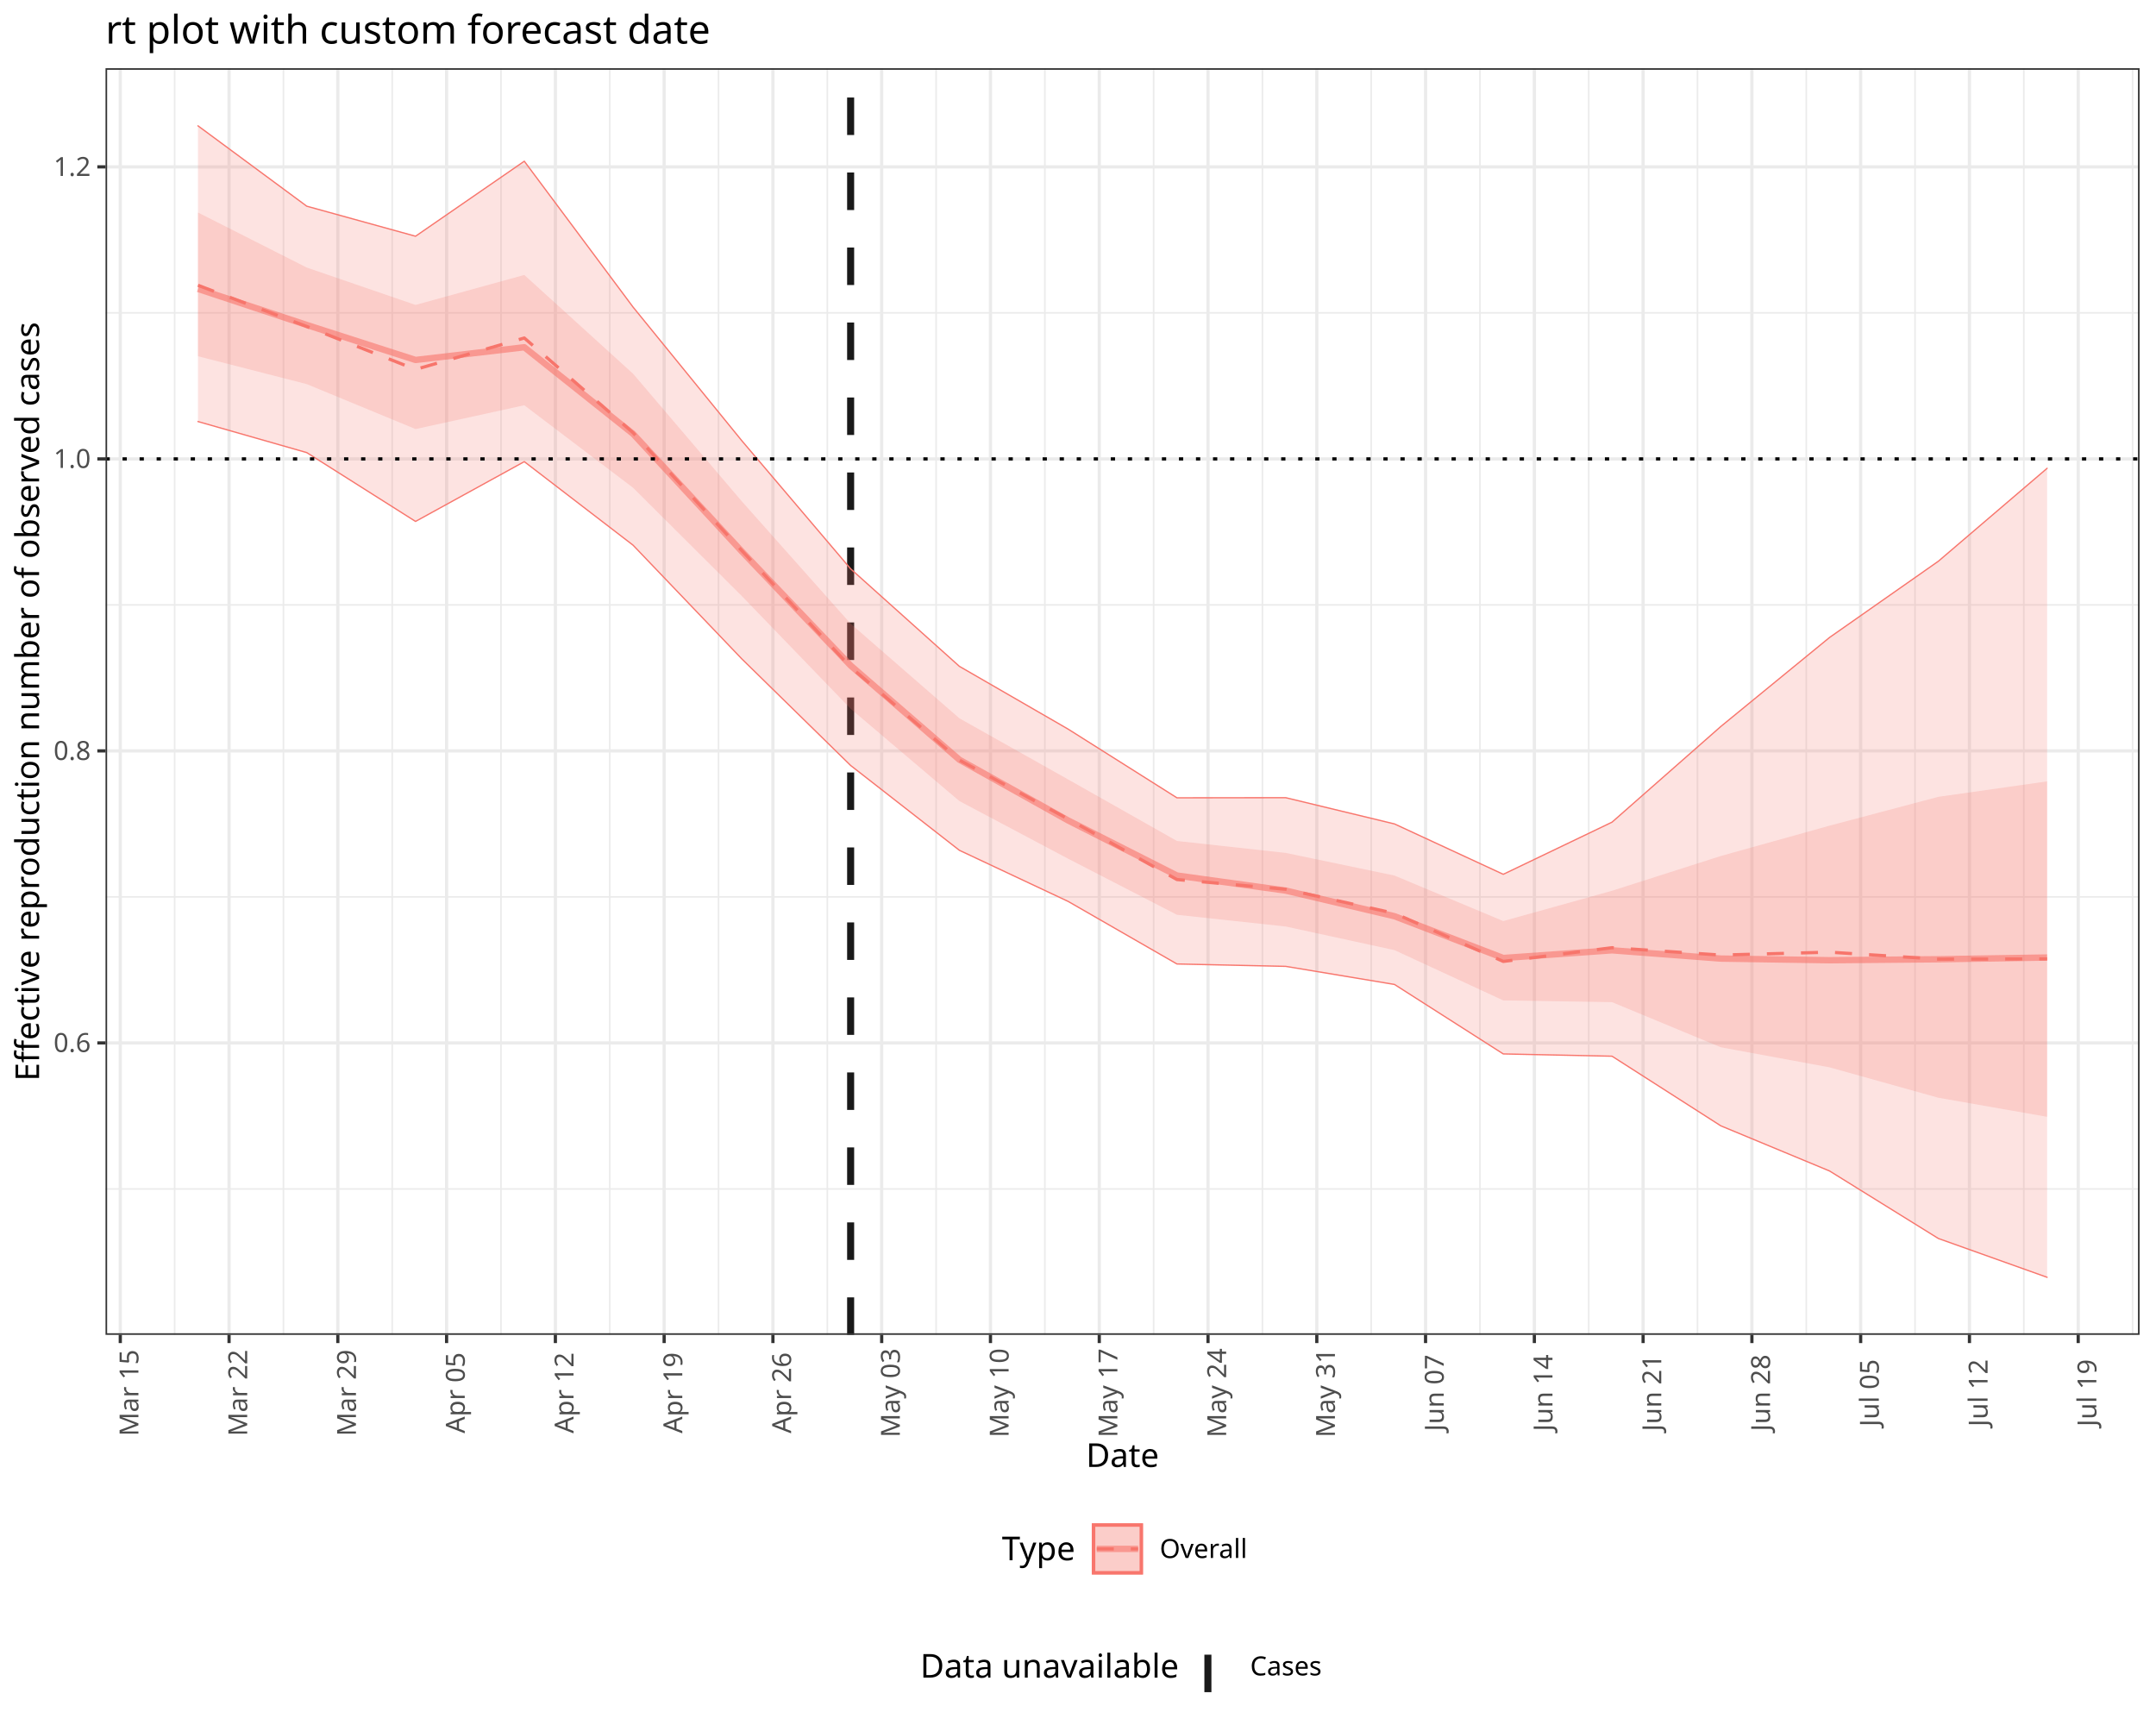
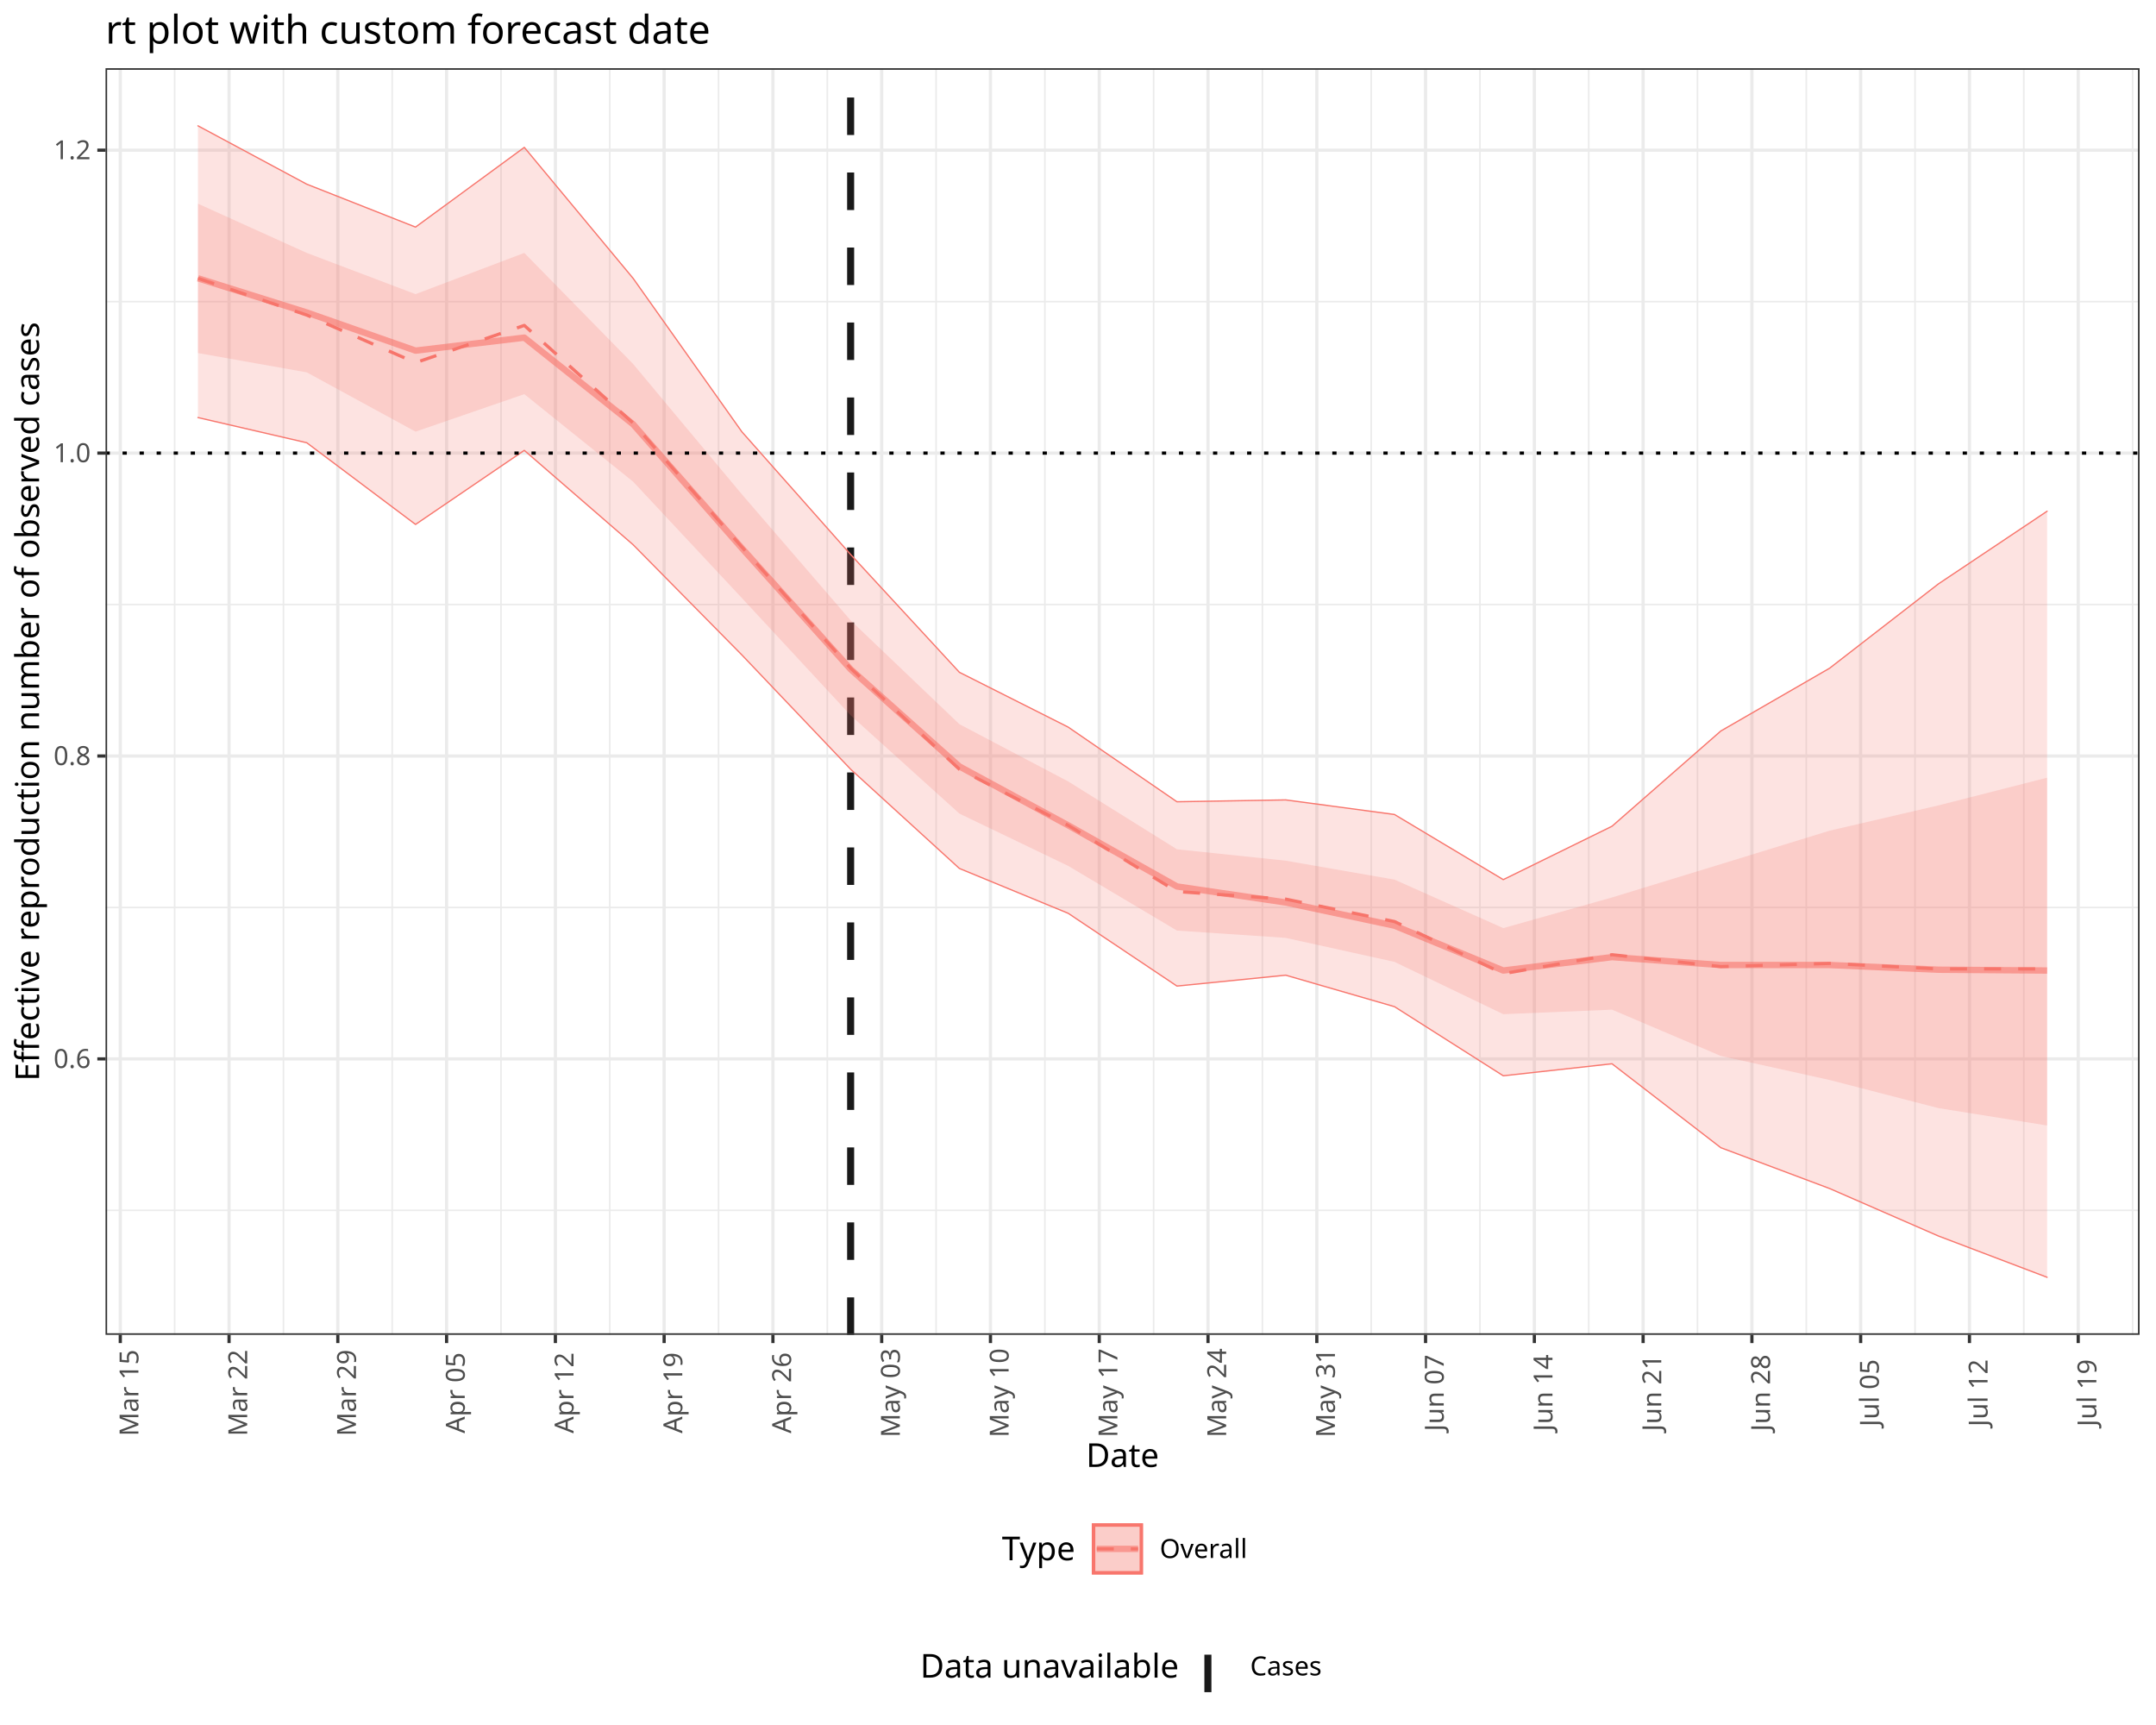
<svg xmlns="http://www.w3.org/2000/svg" class="svglite" data-engine-version="2.0" width="720.00pt" height="576.00pt" viewBox="0 0 720.00 576.00">
  <defs>
    <style type="text/css">
    .svglite line, .svglite polyline, .svglite polygon, .svglite path, .svglite rect, .svglite circle {
      fill: none;
      stroke: #000000;
      stroke-linecap: round;
      stroke-linejoin: round;
      stroke-miterlimit: 10.00;
    }
  </style>
  </defs>
  <rect width="100%" height="100%" style="stroke: none; fill: #FFFFFF;" />
  <defs>
    <clipPath id="cpMC4wMHw3MjAuMDB8MC4wMHw1NzYuMDA=">
      <rect x="0.00" y="0.00" width="720.00" height="576.00" />
    </clipPath>
  </defs>
  <g clip-path="url(#cpMC4wMHw3MjAuMDB8MC4wMHw1NzYuMDA=)">
    <rect x="0.00" y="0.00" width="720.00" height="576.00" style="stroke-width: 1.07; stroke: #FFFFFF; fill: #FFFFFF;" />
  </g>
  <defs>
    <clipPath id="cpMzUuMjR8NzE0LjUyfDIyLjc4fDQ0NS43Mw==">
      <rect x="35.24" y="22.78" width="679.28" height="422.95" />
    </clipPath>
  </defs>
  <g clip-path="url(#cpMzUuMjR8NzE0LjUyfDIyLjc4fDQ0NS43Mw==)">
    <rect x="35.24" y="22.78" width="679.28" height="422.95" style="stroke-width: 1.07; stroke: none; fill: #FFFFFF;" />
-     <polyline points="35.24,397.00 714.52,397.00 " style="stroke-width: 0.53; stroke: #EBEBEB; stroke-linecap: butt;" />
-     <polyline points="35.24,299.49 714.52,299.49 " style="stroke-width: 0.53; stroke: #EBEBEB; stroke-linecap: butt;" />
-     <polyline points="35.24,201.98 714.52,201.98 " style="stroke-width: 0.53; stroke: #EBEBEB; stroke-linecap: butt;" />
-     <polyline points="35.24,104.47 714.52,104.47 " style="stroke-width: 0.53; stroke: #EBEBEB; stroke-linecap: butt;" />
+     <polyline points="35.24,404.15 714.52,404.15 " style="stroke-width: 0.53; stroke: #EBEBEB; stroke-linecap: butt;" />
+     <polyline points="35.24,303.01 714.52,303.01 " style="stroke-width: 0.53; stroke: #EBEBEB; stroke-linecap: butt;" />
+     <polyline points="35.24,201.86 714.52,201.86 " style="stroke-width: 0.53; stroke: #EBEBEB; stroke-linecap: butt;" />
+     <polyline points="35.24,100.72 714.52,100.72 " style="stroke-width: 0.53; stroke: #EBEBEB; stroke-linecap: butt;" />
    <polyline points="58.33,445.73 58.33,22.78 " style="stroke-width: 0.53; stroke: #EBEBEB; stroke-linecap: butt;" />
    <polyline points="94.66,445.73 94.66,22.78 " style="stroke-width: 0.53; stroke: #EBEBEB; stroke-linecap: butt;" />
    <polyline points="130.98,445.73 130.98,22.78 " style="stroke-width: 0.53; stroke: #EBEBEB; stroke-linecap: butt;" />
    <polyline points="167.31,445.73 167.31,22.78 " style="stroke-width: 0.53; stroke: #EBEBEB; stroke-linecap: butt;" />
    <polyline points="203.63,445.73 203.63,22.78 " style="stroke-width: 0.53; stroke: #EBEBEB; stroke-linecap: butt;" />
    <polyline points="239.96,445.73 239.96,22.78 " style="stroke-width: 0.53; stroke: #EBEBEB; stroke-linecap: butt;" />
    <polyline points="276.28,445.73 276.28,22.78 " style="stroke-width: 0.53; stroke: #EBEBEB; stroke-linecap: butt;" />
    <polyline points="312.61,445.73 312.61,22.78 " style="stroke-width: 0.53; stroke: #EBEBEB; stroke-linecap: butt;" />
    <polyline points="348.93,445.73 348.93,22.78 " style="stroke-width: 0.53; stroke: #EBEBEB; stroke-linecap: butt;" />
    <polyline points="385.26,445.73 385.26,22.78 " style="stroke-width: 0.53; stroke: #EBEBEB; stroke-linecap: butt;" />
    <polyline points="421.58,445.73 421.58,22.78 " style="stroke-width: 0.53; stroke: #EBEBEB; stroke-linecap: butt;" />
    <polyline points="457.91,445.73 457.91,22.78 " style="stroke-width: 0.53; stroke: #EBEBEB; stroke-linecap: butt;" />
    <polyline points="494.23,445.73 494.23,22.78 " style="stroke-width: 0.53; stroke: #EBEBEB; stroke-linecap: butt;" />
    <polyline points="530.56,445.73 530.56,22.78 " style="stroke-width: 0.53; stroke: #EBEBEB; stroke-linecap: butt;" />
    <polyline points="566.88,445.73 566.88,22.78 " style="stroke-width: 0.53; stroke: #EBEBEB; stroke-linecap: butt;" />
    <polyline points="603.21,445.73 603.21,22.78 " style="stroke-width: 0.53; stroke: #EBEBEB; stroke-linecap: butt;" />
    <polyline points="639.53,445.73 639.53,22.78 " style="stroke-width: 0.53; stroke: #EBEBEB; stroke-linecap: butt;" />
    <polyline points="675.86,445.73 675.86,22.78 " style="stroke-width: 0.53; stroke: #EBEBEB; stroke-linecap: butt;" />
    <polyline points="712.19,445.73 712.19,22.78 " style="stroke-width: 0.53; stroke: #EBEBEB; stroke-linecap: butt;" />
-     <polyline points="35.24,348.24 714.52,348.24 " style="stroke-width: 1.07; stroke: #EBEBEB; stroke-linecap: butt;" />
-     <polyline points="35.24,250.74 714.52,250.74 " style="stroke-width: 1.07; stroke: #EBEBEB; stroke-linecap: butt;" />
-     <polyline points="35.24,153.23 714.52,153.23 " style="stroke-width: 1.07; stroke: #EBEBEB; stroke-linecap: butt;" />
-     <polyline points="35.24,55.72 714.52,55.72 " style="stroke-width: 1.07; stroke: #EBEBEB; stroke-linecap: butt;" />
+     <polyline points="35.24,353.58 714.52,353.58 " style="stroke-width: 1.07; stroke: #EBEBEB; stroke-linecap: butt;" />
+     <polyline points="35.24,252.44 714.52,252.44 " style="stroke-width: 1.07; stroke: #EBEBEB; stroke-linecap: butt;" />
+     <polyline points="35.24,151.29 714.52,151.29 " style="stroke-width: 1.07; stroke: #EBEBEB; stroke-linecap: butt;" />
+     <polyline points="35.24,50.15 714.52,50.15 " style="stroke-width: 1.07; stroke: #EBEBEB; stroke-linecap: butt;" />
    <polyline points="40.17,445.73 40.17,22.78 " style="stroke-width: 1.07; stroke: #EBEBEB; stroke-linecap: butt;" />
    <polyline points="76.49,445.73 76.49,22.78 " style="stroke-width: 1.07; stroke: #EBEBEB; stroke-linecap: butt;" />
    <polyline points="112.82,445.73 112.82,22.78 " style="stroke-width: 1.07; stroke: #EBEBEB; stroke-linecap: butt;" />
    <polyline points="149.14,445.73 149.14,22.78 " style="stroke-width: 1.07; stroke: #EBEBEB; stroke-linecap: butt;" />
    <polyline points="185.47,445.73 185.47,22.78 " style="stroke-width: 1.07; stroke: #EBEBEB; stroke-linecap: butt;" />
    <polyline points="221.79,445.73 221.79,22.78 " style="stroke-width: 1.07; stroke: #EBEBEB; stroke-linecap: butt;" />
    <polyline points="258.12,445.73 258.12,22.78 " style="stroke-width: 1.07; stroke: #EBEBEB; stroke-linecap: butt;" />
    <polyline points="294.44,445.73 294.44,22.78 " style="stroke-width: 1.07; stroke: #EBEBEB; stroke-linecap: butt;" />
    <polyline points="330.77,445.73 330.77,22.78 " style="stroke-width: 1.07; stroke: #EBEBEB; stroke-linecap: butt;" />
    <polyline points="367.10,445.73 367.10,22.78 " style="stroke-width: 1.07; stroke: #EBEBEB; stroke-linecap: butt;" />
    <polyline points="403.42,445.73 403.42,22.78 " style="stroke-width: 1.07; stroke: #EBEBEB; stroke-linecap: butt;" />
    <polyline points="439.75,445.73 439.75,22.78 " style="stroke-width: 1.07; stroke: #EBEBEB; stroke-linecap: butt;" />
    <polyline points="476.07,445.73 476.07,22.78 " style="stroke-width: 1.07; stroke: #EBEBEB; stroke-linecap: butt;" />
    <polyline points="512.40,445.73 512.40,22.78 " style="stroke-width: 1.07; stroke: #EBEBEB; stroke-linecap: butt;" />
    <polyline points="548.72,445.73 548.72,22.78 " style="stroke-width: 1.07; stroke: #EBEBEB; stroke-linecap: butt;" />
    <polyline points="585.05,445.73 585.05,22.78 " style="stroke-width: 1.07; stroke: #EBEBEB; stroke-linecap: butt;" />
    <polyline points="621.37,445.73 621.37,22.78 " style="stroke-width: 1.07; stroke: #EBEBEB; stroke-linecap: butt;" />
    <polyline points="657.70,445.73 657.70,22.78 " style="stroke-width: 1.07; stroke: #EBEBEB; stroke-linecap: butt;" />
    <polyline points="694.02,445.73 694.02,22.78 " style="stroke-width: 1.07; stroke: #EBEBEB; stroke-linecap: butt;" />
    <line x1="284.07" y1="445.73" x2="284.07" y2="22.78" style="stroke-width: 2.35; stroke: #000000; stroke-opacity: 0.90; stroke-dasharray: 12.52,12.52; stroke-linecap: butt;" />
-     <polyline points="66.11,96.46 102.44,108.51 138.77,120.20 175.09,115.95 211.42,144.88 247.74,184.14 284.07,222.23 320.39,253.68 356.72,273.97 393.04,292.35 429.37,297.38 465.69,305.94 502.02,319.89 538.34,317.32 574.67,320.08 610.99,320.63 647.32,320.31 683.64,319.73 " style="stroke-width: 2.13; stroke: #F8766D; stroke-opacity: 0.60; stroke-linecap: butt;" />
-     <polyline points="66.11,95.26 102.44,109.02 138.77,123.36 175.09,112.86 211.42,144.51 247.74,183.88 284.07,222.76 320.39,253.82 356.72,273.49 393.04,293.69 429.37,296.94 465.69,304.97 502.02,321.03 538.34,316.45 574.67,318.91 610.99,317.94 647.32,320.27 683.64,320.19 " style="stroke-width: 1.07; stroke: #F8766D; stroke-dasharray: 5.69,5.69; stroke-linecap: butt;" />
-     <polygon points="66.11,42.01 102.44,68.85 138.77,78.88 175.09,53.83 211.42,102.55 247.74,147.17 284.07,189.94 320.39,222.50 356.72,243.47 393.04,266.40 429.37,266.36 465.69,275.12 502.02,291.94 538.34,274.53 574.67,242.58 610.99,212.85 647.32,187.40 683.64,156.37 683.64,426.51 647.32,413.55 610.99,391.01 574.67,375.93 538.34,352.68 502.02,351.92 465.69,328.72 429.37,322.68 393.04,321.88 356.72,301.00 320.39,283.93 284.07,255.60 247.74,220.02 211.42,182.05 175.09,154.15 138.77,174.11 102.44,151.13 66.11,140.76 " style="stroke-width: 0.00; stroke: none; fill: #F8766D; fill-opacity: 0.20;" />
-     <polyline points="66.11,42.01 102.44,68.85 138.77,78.88 175.09,53.83 211.42,102.55 247.74,147.17 284.07,189.94 320.39,222.50 356.72,243.47 393.04,266.40 429.37,266.36 465.69,275.12 502.02,291.94 538.34,274.53 574.67,242.58 610.99,212.85 647.32,187.40 683.64,156.37 " style="stroke-width: 0.43; stroke: #F8766D;" />
-     <polyline points="683.64,426.51 647.32,413.55 610.99,391.01 574.67,375.93 538.34,352.68 502.02,351.92 465.69,328.72 429.37,322.68 393.04,321.88 356.72,301.00 320.39,283.93 284.07,255.60 247.74,220.02 211.42,182.05 175.09,154.15 138.77,174.11 102.44,151.13 66.11,140.76 " style="stroke-width: 0.43; stroke: #F8766D;" />
-     <polygon points="66.11,70.96 102.44,89.34 138.77,101.82 175.09,91.81 211.42,124.80 247.74,167.41 284.07,208.26 320.39,239.85 356.72,260.28 393.04,280.81 429.37,284.80 465.69,292.36 502.02,307.56 538.34,297.44 574.67,285.83 610.99,275.70 647.32,266.07 683.64,260.91 683.64,372.92 647.32,366.55 610.99,356.40 574.67,349.70 538.34,334.63 502.02,334.05 465.69,317.26 429.37,309.37 393.04,305.46 356.72,286.74 320.39,267.48 284.07,236.66 247.74,199.03 211.42,162.87 175.09,135.32 138.77,143.27 102.44,128.26 66.11,118.95 " style="stroke-width: 0.00; stroke: none; fill: #F8766D; fill-opacity: 0.20;" />
-     <polyline points="66.11,70.96 102.44,89.34 138.77,101.82 175.09,91.81 211.42,124.80 247.74,167.41 284.07,208.26 320.39,239.85 356.72,260.28 393.04,280.81 429.37,284.80 465.69,292.36 502.02,307.56 538.34,297.44 574.67,285.83 610.99,275.70 647.32,266.07 683.64,260.91 " style="stroke-width: 1.07; stroke: none;" />
-     <polyline points="683.64,372.92 647.32,366.55 610.99,356.40 574.67,349.70 538.34,334.63 502.02,334.05 465.69,317.26 429.37,309.37 393.04,305.46 356.72,286.74 320.39,267.48 284.07,236.66 247.74,199.03 211.42,162.87 175.09,135.32 138.77,143.27 102.44,128.26 66.11,118.95 " style="stroke-width: 1.07; stroke: none;" />
-     <line x1="35.24" y1="153.23" x2="714.52" y2="153.23" style="stroke-width: 1.07; stroke-dasharray: 1.42,4.27; stroke-linecap: butt;" />
+     <polyline points="66.11,92.93 102.44,104.34 138.77,117.08 175.09,112.74 211.42,141.66 247.74,183.03 284.07,223.47 320.39,255.92 356.72,275.59 393.04,296.00 429.37,301.35 465.69,309.09 502.02,324.07 538.34,319.59 574.67,322.23 610.99,322.23 647.32,323.80 683.64,324.07 " style="stroke-width: 2.13; stroke: #F8766D; stroke-opacity: 0.60; stroke-linecap: butt;" />
+     <polyline points="66.11,92.93 102.44,105.20 138.77,121.10 175.09,108.66 211.42,141.26 247.74,182.66 284.07,223.13 320.39,256.86 356.72,275.59 393.04,297.70 429.37,300.23 465.69,307.72 502.02,325.11 538.34,318.79 574.67,322.76 610.99,321.70 647.32,323.54 683.64,323.54 " style="stroke-width: 1.07; stroke: #F8766D; stroke-dasharray: 5.69,5.69; stroke-linecap: butt;" />
+     <polygon points="66.11,42.01 102.44,61.50 138.77,75.83 175.09,49.21 211.42,92.93 247.74,144.17 284.07,185.15 320.39,224.49 356.72,242.79 393.04,267.72 429.37,267.10 465.69,271.97 502.02,293.72 538.34,275.89 574.67,244.09 610.99,223.13 647.32,194.98 683.64,170.70 683.64,426.51 647.32,412.71 610.99,396.86 574.67,383.23 538.34,355.21 502.02,359.22 465.69,336.14 429.37,325.63 393.04,329.26 356.72,304.96 320.39,289.99 284.07,256.86 247.74,218.68 211.42,181.88 175.09,150.39 138.77,175.11 102.44,147.84 66.11,139.43 " style="stroke-width: 0.00; stroke: none; fill: #F8766D; fill-opacity: 0.20;" />
+     <polyline points="66.11,42.01 102.44,61.50 138.77,75.83 175.09,49.21 211.42,92.93 247.74,144.17 284.07,185.15 320.39,224.49 356.72,242.79 393.04,267.72 429.37,267.10 465.69,271.97 502.02,293.72 538.34,275.89 574.67,244.09 610.99,223.13 647.32,194.98 683.64,170.70 " style="stroke-width: 0.43; stroke: #F8766D;" />
+     <polyline points="683.64,426.51 647.32,412.71 610.99,396.86 574.67,383.23 538.34,355.21 502.02,359.22 465.69,336.14 429.37,325.63 393.04,329.26 356.72,304.96 320.39,289.99 284.07,256.86 247.74,218.68 211.42,181.88 175.09,150.39 138.77,175.11 102.44,147.84 66.11,139.43 " style="stroke-width: 0.43; stroke: #F8766D;" />
+     <polygon points="66.11,68.02 102.44,84.45 138.77,98.22 175.09,84.45 211.42,121.52 247.74,165.05 284.07,207.16 320.39,241.81 356.72,260.93 393.04,283.59 429.37,287.39 465.69,293.72 502.02,309.91 538.34,299.67 574.67,288.55 610.99,277.38 647.32,268.94 683.64,259.68 683.64,375.82 647.32,370.01 610.99,360.62 574.67,352.59 538.34,337.14 502.02,338.65 465.69,321.18 429.37,313.17 393.04,310.73 356.72,289.13 320.39,271.67 284.07,238.86 247.74,199.68 211.42,160.82 175.09,131.61 138.77,144.13 102.44,124.33 66.11,117.89 " style="stroke-width: 0.00; stroke: none; fill: #F8766D; fill-opacity: 0.20;" />
+     <polyline points="66.11,68.02 102.44,84.45 138.77,98.22 175.09,84.45 211.42,121.52 247.74,165.05 284.07,207.16 320.39,241.81 356.72,260.93 393.04,283.59 429.37,287.39 465.69,293.72 502.02,309.91 538.34,299.67 574.67,288.55 610.99,277.38 647.32,268.94 683.64,259.68 " style="stroke-width: 1.07; stroke: none;" />
+     <polyline points="683.64,375.82 647.32,370.01 610.99,360.62 574.67,352.59 538.34,337.14 502.02,338.65 465.69,321.18 429.37,313.17 393.04,310.73 356.72,289.13 320.39,271.67 284.07,238.86 247.74,199.68 211.42,160.82 175.09,131.61 138.77,144.13 102.44,124.33 66.11,117.89 " style="stroke-width: 1.07; stroke: none;" />
+     <line x1="35.24" y1="151.29" x2="714.52" y2="151.29" style="stroke-width: 1.07; stroke-dasharray: 1.42,4.27; stroke-linecap: butt;" />
    <rect x="35.24" y="22.78" width="679.28" height="422.95" style="stroke-width: 1.07; stroke: #333333;" />
  </g>
  <g clip-path="url(#cpMC4wMHw3MjAuMDB8MC4wMHw1NzYuMDA=)">
-     <text x="30.31" y="351.27" text-anchor="end" style="font-size: 8.80px; fill: #4D4D4D; font-family: sans;" textLength="12.23px" lengthAdjust="spacingAndGlyphs">0.6</text>
-     <text x="30.31" y="253.76" text-anchor="end" style="font-size: 8.80px; fill: #4D4D4D; font-family: sans;" textLength="12.23px" lengthAdjust="spacingAndGlyphs">0.8</text>
-     <text x="30.31" y="156.25" text-anchor="end" style="font-size: 8.80px; fill: #4D4D4D; font-family: sans;" textLength="12.23px" lengthAdjust="spacingAndGlyphs">1.0</text>
-     <text x="30.31" y="58.75" text-anchor="end" style="font-size: 8.80px; fill: #4D4D4D; font-family: sans;" textLength="12.23px" lengthAdjust="spacingAndGlyphs">1.2</text>
-     <polyline points="32.50,348.24 35.24,348.24 " style="stroke-width: 1.07; stroke: #333333; stroke-linecap: butt;" />
-     <polyline points="32.50,250.74 35.24,250.74 " style="stroke-width: 1.07; stroke: #333333; stroke-linecap: butt;" />
-     <polyline points="32.50,153.23 35.24,153.23 " style="stroke-width: 1.07; stroke: #333333; stroke-linecap: butt;" />
-     <polyline points="32.50,55.72 35.24,55.72 " style="stroke-width: 1.07; stroke: #333333; stroke-linecap: butt;" />
+     <text x="30.31" y="356.61" text-anchor="end" style="font-size: 8.80px; fill: #4D4D4D; font-family: sans;" textLength="12.23px" lengthAdjust="spacingAndGlyphs">0.6</text>
+     <text x="30.31" y="255.46" text-anchor="end" style="font-size: 8.80px; fill: #4D4D4D; font-family: sans;" textLength="12.23px" lengthAdjust="spacingAndGlyphs">0.8</text>
+     <text x="30.31" y="154.32" text-anchor="end" style="font-size: 8.80px; fill: #4D4D4D; font-family: sans;" textLength="12.23px" lengthAdjust="spacingAndGlyphs">1.0</text>
+     <text x="30.31" y="53.17" text-anchor="end" style="font-size: 8.80px; fill: #4D4D4D; font-family: sans;" textLength="12.23px" lengthAdjust="spacingAndGlyphs">1.2</text>
+     <polyline points="32.50,353.58 35.24,353.58 " style="stroke-width: 1.07; stroke: #333333; stroke-linecap: butt;" />
+     <polyline points="32.50,252.44 35.24,252.44 " style="stroke-width: 1.07; stroke: #333333; stroke-linecap: butt;" />
+     <polyline points="32.50,151.29 35.24,151.29 " style="stroke-width: 1.07; stroke: #333333; stroke-linecap: butt;" />
+     <polyline points="32.50,50.15 35.24,50.15 " style="stroke-width: 1.07; stroke: #333333; stroke-linecap: butt;" />
    <polyline points="40.17,448.47 40.17,445.73 " style="stroke-width: 1.07; stroke: #333333; stroke-linecap: butt;" />
    <polyline points="76.49,448.47 76.49,445.73 " style="stroke-width: 1.07; stroke: #333333; stroke-linecap: butt;" />
    <polyline points="112.82,448.47 112.82,445.73 " style="stroke-width: 1.07; stroke: #333333; stroke-linecap: butt;" />
    <polyline points="149.14,448.47 149.14,445.73 " style="stroke-width: 1.07; stroke: #333333; stroke-linecap: butt;" />
    <polyline points="185.47,448.47 185.47,445.73 " style="stroke-width: 1.07; stroke: #333333; stroke-linecap: butt;" />
    <polyline points="221.79,448.47 221.79,445.73 " style="stroke-width: 1.07; stroke: #333333; stroke-linecap: butt;" />
    <polyline points="258.12,448.47 258.12,445.73 " style="stroke-width: 1.07; stroke: #333333; stroke-linecap: butt;" />
    <polyline points="294.44,448.47 294.44,445.73 " style="stroke-width: 1.07; stroke: #333333; stroke-linecap: butt;" />
    <polyline points="330.77,448.47 330.77,445.73 " style="stroke-width: 1.07; stroke: #333333; stroke-linecap: butt;" />
    <polyline points="367.10,448.47 367.10,445.73 " style="stroke-width: 1.07; stroke: #333333; stroke-linecap: butt;" />
    <polyline points="403.42,448.47 403.42,445.73 " style="stroke-width: 1.07; stroke: #333333; stroke-linecap: butt;" />
    <polyline points="439.75,448.47 439.75,445.73 " style="stroke-width: 1.07; stroke: #333333; stroke-linecap: butt;" />
    <polyline points="476.07,448.47 476.07,445.73 " style="stroke-width: 1.07; stroke: #333333; stroke-linecap: butt;" />
    <polyline points="512.40,448.47 512.40,445.73 " style="stroke-width: 1.07; stroke: #333333; stroke-linecap: butt;" />
    <polyline points="548.72,448.47 548.72,445.73 " style="stroke-width: 1.07; stroke: #333333; stroke-linecap: butt;" />
    <polyline points="585.05,448.47 585.05,445.73 " style="stroke-width: 1.07; stroke: #333333; stroke-linecap: butt;" />
    <polyline points="621.37,448.47 621.37,445.73 " style="stroke-width: 1.07; stroke: #333333; stroke-linecap: butt;" />
    <polyline points="657.70,448.47 657.70,445.73 " style="stroke-width: 1.07; stroke: #333333; stroke-linecap: butt;" />
    <polyline points="694.02,448.47 694.02,445.73 " style="stroke-width: 1.07; stroke: #333333; stroke-linecap: butt;" />
    <text transform="translate(46.22,465.10) rotate(-90)" text-anchor="middle" style="font-size: 8.80px; fill: #4D4D4D; font-family: sans;" textLength="27.39px" lengthAdjust="spacingAndGlyphs">Mar 15</text>
    <text transform="translate(82.55,465.10) rotate(-90)" text-anchor="middle" style="font-size: 8.80px; fill: #4D4D4D; font-family: sans;" textLength="27.39px" lengthAdjust="spacingAndGlyphs">Mar 22</text>
    <text transform="translate(118.87,465.10) rotate(-90)" text-anchor="middle" style="font-size: 8.80px; fill: #4D4D4D; font-family: sans;" textLength="27.39px" lengthAdjust="spacingAndGlyphs">Mar 29</text>
    <text transform="translate(155.20,465.10) rotate(-90)" text-anchor="middle" style="font-size: 8.80px; fill: #4D4D4D; font-family: sans;" textLength="25.93px" lengthAdjust="spacingAndGlyphs">Apr 05</text>
    <text transform="translate(191.53,465.10) rotate(-90)" text-anchor="middle" style="font-size: 8.80px; fill: #4D4D4D; font-family: sans;" textLength="25.93px" lengthAdjust="spacingAndGlyphs">Apr 12</text>
    <text transform="translate(227.85,465.10) rotate(-90)" text-anchor="middle" style="font-size: 8.80px; fill: #4D4D4D; font-family: sans;" textLength="25.93px" lengthAdjust="spacingAndGlyphs">Apr 19</text>
    <text transform="translate(264.18,465.10) rotate(-90)" text-anchor="middle" style="font-size: 8.80px; fill: #4D4D4D; font-family: sans;" textLength="25.93px" lengthAdjust="spacingAndGlyphs">Apr 26</text>
    <text transform="translate(300.50,465.10) rotate(-90)" text-anchor="middle" style="font-size: 8.80px; fill: #4D4D4D; font-family: sans;" textLength="28.87px" lengthAdjust="spacingAndGlyphs">May 03</text>
    <text transform="translate(336.83,465.10) rotate(-90)" text-anchor="middle" style="font-size: 8.80px; fill: #4D4D4D; font-family: sans;" textLength="28.87px" lengthAdjust="spacingAndGlyphs">May 10</text>
    <text transform="translate(373.15,465.10) rotate(-90)" text-anchor="middle" style="font-size: 8.80px; fill: #4D4D4D; font-family: sans;" textLength="28.87px" lengthAdjust="spacingAndGlyphs">May 17</text>
    <text transform="translate(409.48,465.10) rotate(-90)" text-anchor="middle" style="font-size: 8.80px; fill: #4D4D4D; font-family: sans;" textLength="28.87px" lengthAdjust="spacingAndGlyphs">May 24</text>
    <text transform="translate(445.80,465.10) rotate(-90)" text-anchor="middle" style="font-size: 8.80px; fill: #4D4D4D; font-family: sans;" textLength="28.87px" lengthAdjust="spacingAndGlyphs">May 31</text>
    <text transform="translate(482.13,465.10) rotate(-90)" text-anchor="middle" style="font-size: 8.80px; fill: #4D4D4D; font-family: sans;" textLength="26.43px" lengthAdjust="spacingAndGlyphs">Jun 07</text>
    <text transform="translate(518.45,465.10) rotate(-90)" text-anchor="middle" style="font-size: 8.80px; fill: #4D4D4D; font-family: sans;" textLength="26.43px" lengthAdjust="spacingAndGlyphs">Jun 14</text>
    <text transform="translate(554.78,465.10) rotate(-90)" text-anchor="middle" style="font-size: 8.80px; fill: #4D4D4D; font-family: sans;" textLength="26.43px" lengthAdjust="spacingAndGlyphs">Jun 21</text>
    <text transform="translate(591.10,465.10) rotate(-90)" text-anchor="middle" style="font-size: 8.80px; fill: #4D4D4D; font-family: sans;" textLength="26.43px" lengthAdjust="spacingAndGlyphs">Jun 28</text>
    <text transform="translate(627.43,465.10) rotate(-90)" text-anchor="middle" style="font-size: 8.80px; fill: #4D4D4D; font-family: sans;" textLength="23.49px" lengthAdjust="spacingAndGlyphs">Jul 05</text>
    <text transform="translate(663.75,465.10) rotate(-90)" text-anchor="middle" style="font-size: 8.80px; fill: #4D4D4D; font-family: sans;" textLength="23.49px" lengthAdjust="spacingAndGlyphs">Jul 12</text>
    <text transform="translate(700.08,465.10) rotate(-90)" text-anchor="middle" style="font-size: 8.80px; fill: #4D4D4D; font-family: sans;" textLength="23.49px" lengthAdjust="spacingAndGlyphs">Jul 19</text>
    <text x="374.88" y="489.84" text-anchor="middle" style="font-size: 11.00px; font-family: sans;" textLength="23.24px" lengthAdjust="spacingAndGlyphs">Date</text>
    <text transform="translate(13.05,234.26) rotate(-90)" text-anchor="middle" style="font-size: 11.00px; font-family: sans;" textLength="239.12px" lengthAdjust="spacingAndGlyphs">Effective reproduction number of observed cases</text>
    <rect x="329.11" y="503.08" width="91.54" height="28.24" style="stroke-width: 1.07; stroke: none; fill: #FFFFFF;" />
    <text x="334.59" y="520.99" style="font-size: 11.00px; font-family: sans;" textLength="24.46px" lengthAdjust="spacingAndGlyphs">Type</text>
    <rect x="364.53" y="508.56" width="17.28" height="17.28" style="stroke-width: 1.07; stroke: none; fill: #FFFFFF;" />
    <line x1="366.26" y1="517.20" x2="380.08" y2="517.20" style="stroke-width: 2.13; stroke: #F8766D; stroke-opacity: 0.60; stroke-linecap: butt;" />
    <line x1="366.26" y1="517.20" x2="380.08" y2="517.20" style="stroke-width: 1.07; stroke: #F8766D; stroke-dasharray: 5.69,5.69; stroke-linecap: butt;" />
    <rect x="364.81" y="508.85" width="16.71" height="16.71" style="stroke-width: 0.43; stroke: #F8766D; stroke-linecap: square; stroke-linejoin: miter; fill: #F8766D; fill-opacity: 0.20;" />
    <rect x="365.24" y="509.27" width="15.86" height="15.86" style="stroke-width: 1.07; stroke: #F8766D; stroke-linecap: square; stroke-linejoin: miter; fill: #F8766D; fill-opacity: 0.20;" />
    <text x="387.29" y="520.23" style="font-size: 8.80px; font-family: sans;" textLength="27.88px" lengthAdjust="spacingAndGlyphs">Overall</text>
    <rect x="301.83" y="542.28" width="146.10" height="28.24" style="stroke-width: 1.07; stroke: none; fill: #FFFFFF;" />
    <text x="307.31" y="560.19" style="font-size: 11.00px; font-family: sans;" textLength="81.95px" lengthAdjust="spacingAndGlyphs">Data unavailable</text>
    <rect x="394.74" y="547.76" width="17.28" height="17.28" style="stroke-width: 1.07; stroke: none; fill: #FFFFFF;" />
    <line x1="403.38" y1="565.04" x2="403.38" y2="547.76" style="stroke-width: 2.35; stroke: #000000; stroke-opacity: 0.90; stroke-dasharray: 12.52,12.52; stroke-linecap: butt;" />
    <text x="417.50" y="559.43" style="font-size: 8.80px; font-family: sans;" textLength="24.95px" lengthAdjust="spacingAndGlyphs">Cases</text>
    <text x="35.24" y="14.56" style="font-size: 13.20px; font-family: sans;" textLength="186.37px" lengthAdjust="spacingAndGlyphs">rt plot with custom forecast date</text>
  </g>
</svg>
